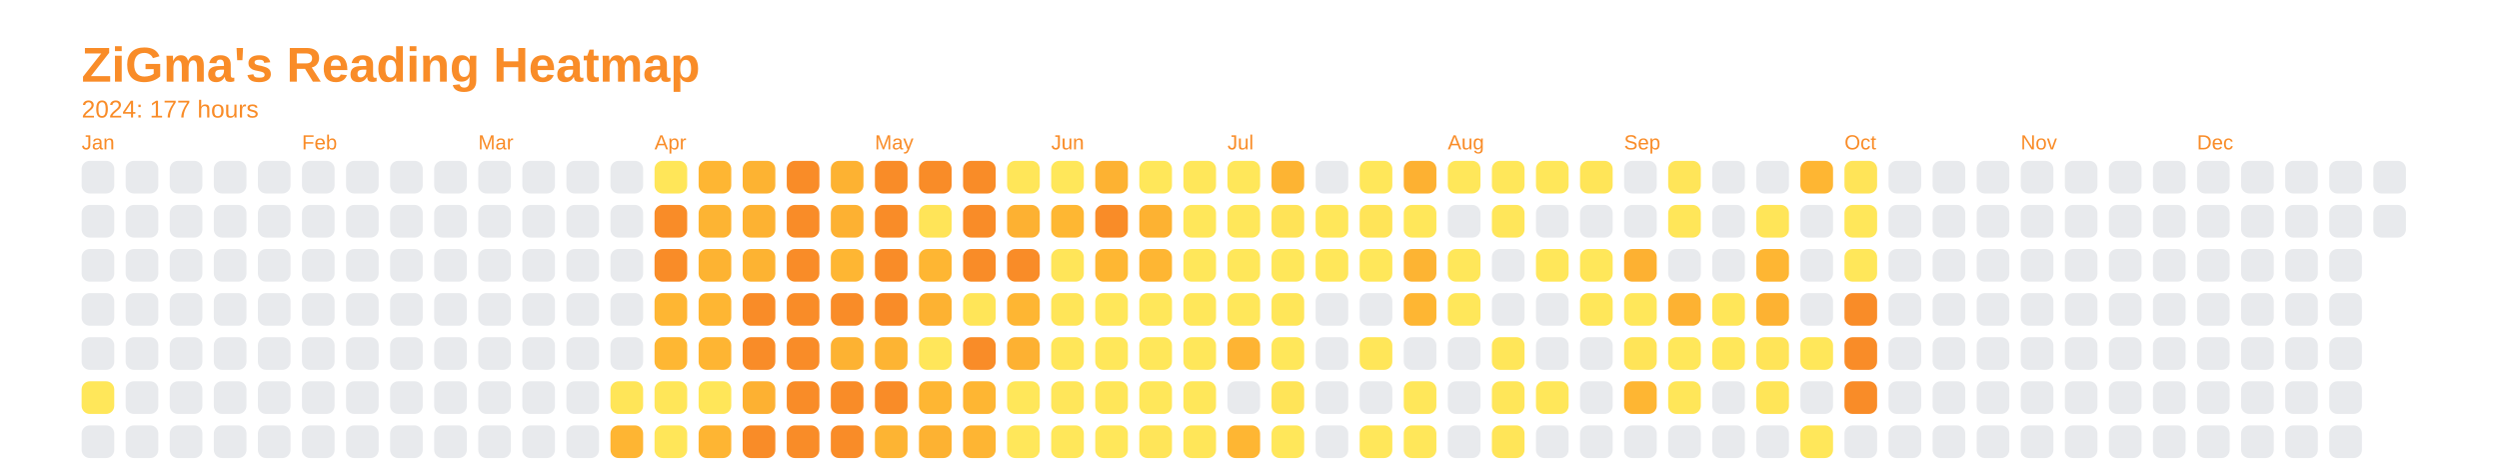
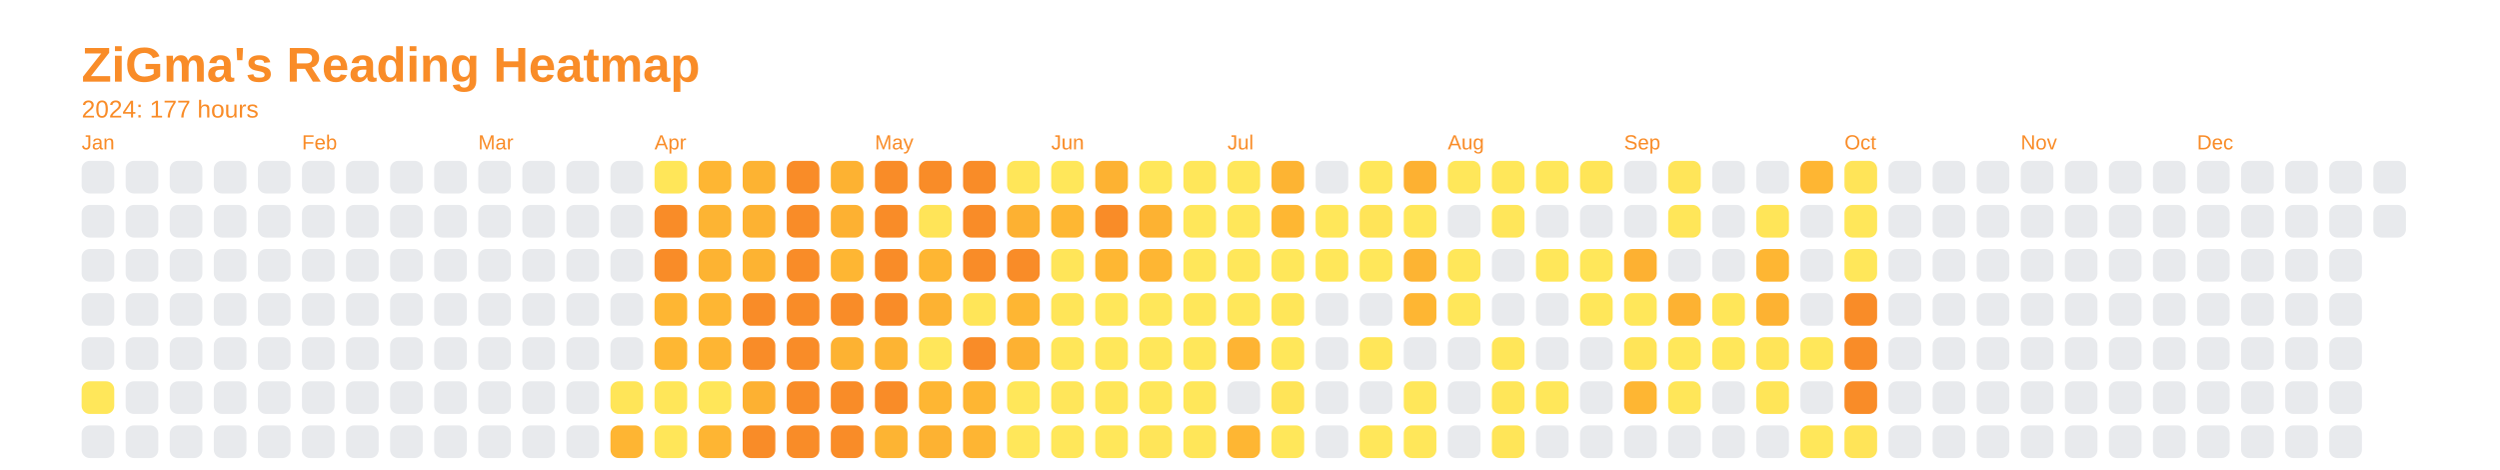
<svg xmlns="http://www.w3.org/2000/svg" baseProfile="full" height="57.5mm" version="1.1" viewBox="0,0,306.2,57.5" width="306.2mm">
  <defs />
  <rect fill="none" height="57.5" width="306.2" x="0" y="0" />
  <text fill="#f98c28" style="font-size:6px; font-family:Arial; font-weight:bold;" x="10" y="10">ZiGma's Reading Heatmap</text>
  <text fill="#f98c28" style="font-size:3px; font-family:Arial;" x="10" y="14.4">2024: 177 hours</text>
  <text fill="#f98c28" style="font-size:2.5px; font-family:Arial" x="10" y="18.3">Jan</text>
  <rect fill="#e8eaed" height="4" rx="1" ry="1" width="4" x="10" y="19.7" />
  <rect fill="#e8eaed" height="4" rx="1" ry="1" width="4" x="10" y="25.1" />
  <rect fill="#e8eaed" height="4" rx="1" ry="1" width="4" x="10" y="30.5" />
  <rect fill="#e8eaed" height="4" rx="1" ry="1" width="4" x="10" y="35.9" />
  <rect fill="#e8eaed" height="4" rx="1" ry="1" width="4" x="10" y="41.3" />
  <rect fill="#ffe75a" height="4" rx="1" ry="1" width="4" x="10" y="46.7" />
  <rect fill="#e8eaed" height="4" rx="1" ry="1" width="4" x="10" y="52.1" />
  <rect fill="#e8eaed" height="4" rx="1" ry="1" width="4" x="15.4" y="19.7" />
  <rect fill="#e8eaed" height="4" rx="1" ry="1" width="4" x="15.4" y="25.1" />
  <rect fill="#e8eaed" height="4" rx="1" ry="1" width="4" x="15.4" y="30.5" />
  <rect fill="#e8eaed" height="4" rx="1" ry="1" width="4" x="15.4" y="35.9" />
  <rect fill="#e8eaed" height="4" rx="1" ry="1" width="4" x="15.4" y="41.3" />
  <rect fill="#e8eaed" height="4" rx="1" ry="1" width="4" x="15.4" y="46.7" />
  <rect fill="#e8eaed" height="4" rx="1" ry="1" width="4" x="15.4" y="52.1" />
  <rect fill="#e8eaed" height="4" rx="1" ry="1" width="4" x="20.8" y="19.7" />
  <rect fill="#e8eaed" height="4" rx="1" ry="1" width="4" x="20.8" y="25.1" />
  <rect fill="#e8eaed" height="4" rx="1" ry="1" width="4" x="20.8" y="30.5" />
  <rect fill="#e8eaed" height="4" rx="1" ry="1" width="4" x="20.8" y="35.9" />
  <rect fill="#e8eaed" height="4" rx="1" ry="1" width="4" x="20.8" y="41.3" />
  <rect fill="#e8eaed" height="4" rx="1" ry="1" width="4" x="20.8" y="46.7" />
  <rect fill="#e8eaed" height="4" rx="1" ry="1" width="4" x="20.8" y="52.1" />
  <rect fill="#e8eaed" height="4" rx="1" ry="1" width="4" x="26.2" y="19.7" />
  <rect fill="#e8eaed" height="4" rx="1" ry="1" width="4" x="26.2" y="25.1" />
  <rect fill="#e8eaed" height="4" rx="1" ry="1" width="4" x="26.2" y="30.5" />
  <rect fill="#e8eaed" height="4" rx="1" ry="1" width="4" x="26.2" y="35.9" />
  <rect fill="#e8eaed" height="4" rx="1" ry="1" width="4" x="26.2" y="41.3" />
  <rect fill="#e8eaed" height="4" rx="1" ry="1" width="4" x="26.2" y="46.7" />
  <rect fill="#e8eaed" height="4" rx="1" ry="1" width="4" x="26.2" y="52.1" />
  <rect fill="#e8eaed" height="4" rx="1" ry="1" width="4" x="31.6" y="19.7" />
  <rect fill="#e8eaed" height="4" rx="1" ry="1" width="4" x="31.6" y="25.1" />
  <rect fill="#e8eaed" height="4" rx="1" ry="1" width="4" x="31.6" y="30.5" />
  <rect fill="#e8eaed" height="4" rx="1" ry="1" width="4" x="31.6" y="35.9" />
  <rect fill="#e8eaed" height="4" rx="1" ry="1" width="4" x="31.6" y="41.3" />
  <rect fill="#e8eaed" height="4" rx="1" ry="1" width="4" x="31.6" y="46.7" />
  <rect fill="#e8eaed" height="4" rx="1" ry="1" width="4" x="31.6" y="52.1" />
  <text fill="#f98c28" style="font-size:2.5px; font-family:Arial" x="37.0" y="18.3">Feb</text>
  <rect fill="#e8eaed" height="4" rx="1" ry="1" width="4" x="37.0" y="19.7" />
  <rect fill="#e8eaed" height="4" rx="1" ry="1" width="4" x="37.0" y="25.1" />
  <rect fill="#e8eaed" height="4" rx="1" ry="1" width="4" x="37.0" y="30.5" />
  <rect fill="#e8eaed" height="4" rx="1" ry="1" width="4" x="37.0" y="35.9" />
  <rect fill="#e8eaed" height="4" rx="1" ry="1" width="4" x="37.0" y="41.3" />
  <rect fill="#e8eaed" height="4" rx="1" ry="1" width="4" x="37.0" y="46.7" />
  <rect fill="#e8eaed" height="4" rx="1" ry="1" width="4" x="37.0" y="52.1" />
  <rect fill="#e8eaed" height="4" rx="1" ry="1" width="4" x="42.4" y="19.7" />
  <rect fill="#e8eaed" height="4" rx="1" ry="1" width="4" x="42.4" y="25.1" />
  <rect fill="#e8eaed" height="4" rx="1" ry="1" width="4" x="42.4" y="30.5" />
  <rect fill="#e8eaed" height="4" rx="1" ry="1" width="4" x="42.4" y="35.9" />
  <rect fill="#e8eaed" height="4" rx="1" ry="1" width="4" x="42.4" y="41.3" />
  <rect fill="#e8eaed" height="4" rx="1" ry="1" width="4" x="42.4" y="46.7" />
  <rect fill="#e8eaed" height="4" rx="1" ry="1" width="4" x="42.4" y="52.1" />
  <rect fill="#e8eaed" height="4" rx="1" ry="1" width="4" x="47.8" y="19.7" />
  <rect fill="#e8eaed" height="4" rx="1" ry="1" width="4" x="47.8" y="25.1" />
  <rect fill="#e8eaed" height="4" rx="1" ry="1" width="4" x="47.8" y="30.5" />
  <rect fill="#e8eaed" height="4" rx="1" ry="1" width="4" x="47.8" y="35.9" />
  <rect fill="#e8eaed" height="4" rx="1" ry="1" width="4" x="47.8" y="41.3" />
  <rect fill="#e8eaed" height="4" rx="1" ry="1" width="4" x="47.8" y="46.7" />
  <rect fill="#e8eaed" height="4" rx="1" ry="1" width="4" x="47.8" y="52.1" />
  <rect fill="#e8eaed" height="4" rx="1" ry="1" width="4" x="53.2" y="19.7" />
  <rect fill="#e8eaed" height="4" rx="1" ry="1" width="4" x="53.2" y="25.1" />
  <rect fill="#e8eaed" height="4" rx="1" ry="1" width="4" x="53.2" y="30.5" />
  <rect fill="#e8eaed" height="4" rx="1" ry="1" width="4" x="53.2" y="35.9" />
  <rect fill="#e8eaed" height="4" rx="1" ry="1" width="4" x="53.2" y="41.3" />
  <rect fill="#e8eaed" height="4" rx="1" ry="1" width="4" x="53.2" y="46.7" />
  <rect fill="#e8eaed" height="4" rx="1" ry="1" width="4" x="53.2" y="52.1" />
  <text fill="#f98c28" style="font-size:2.5px; font-family:Arial" x="58.6" y="18.3">Mar</text>
  <rect fill="#e8eaed" height="4" rx="1" ry="1" width="4" x="58.6" y="19.7" />
  <rect fill="#e8eaed" height="4" rx="1" ry="1" width="4" x="58.6" y="25.1" />
  <rect fill="#e8eaed" height="4" rx="1" ry="1" width="4" x="58.6" y="30.5" />
  <rect fill="#e8eaed" height="4" rx="1" ry="1" width="4" x="58.6" y="35.9" />
  <rect fill="#e8eaed" height="4" rx="1" ry="1" width="4" x="58.6" y="41.3" />
  <rect fill="#e8eaed" height="4" rx="1" ry="1" width="4" x="58.6" y="46.7" />
  <rect fill="#e8eaed" height="4" rx="1" ry="1" width="4" x="58.6" y="52.1" />
  <rect fill="#e8eaed" height="4" rx="1" ry="1" width="4" x="64" y="19.7" />
  <rect fill="#e8eaed" height="4" rx="1" ry="1" width="4" x="64" y="25.1" />
  <rect fill="#e8eaed" height="4" rx="1" ry="1" width="4" x="64" y="30.5" />
  <rect fill="#e8eaed" height="4" rx="1" ry="1" width="4" x="64" y="35.9" />
  <rect fill="#e8eaed" height="4" rx="1" ry="1" width="4" x="64" y="41.3" />
  <rect fill="#e8eaed" height="4" rx="1" ry="1" width="4" x="64" y="46.7" />
  <rect fill="#e8eaed" height="4" rx="1" ry="1" width="4" x="64" y="52.1" />
  <rect fill="#e8eaed" height="4" rx="1" ry="1" width="4" x="69.4" y="19.7" />
  <rect fill="#e8eaed" height="4" rx="1" ry="1" width="4" x="69.4" y="25.1" />
  <rect fill="#e8eaed" height="4" rx="1" ry="1" width="4" x="69.4" y="30.5" />
  <rect fill="#e8eaed" height="4" rx="1" ry="1" width="4" x="69.4" y="35.9" />
  <rect fill="#e8eaed" height="4" rx="1" ry="1" width="4" x="69.4" y="41.3" />
  <rect fill="#e8eaed" height="4" rx="1" ry="1" width="4" x="69.4" y="46.7" />
  <rect fill="#e8eaed" height="4" rx="1" ry="1" width="4" x="69.4" y="52.1" />
  <rect fill="#e8eaed" height="4" rx="1" ry="1" width="4" x="74.8" y="19.7" />
  <rect fill="#e8eaed" height="4" rx="1" ry="1" width="4" x="74.8" y="25.1" />
  <rect fill="#e8eaed" height="4" rx="1" ry="1" width="4" x="74.8" y="30.5" />
  <rect fill="#e8eaed" height="4" rx="1" ry="1" width="4" x="74.8" y="35.9" />
  <rect fill="#e8eaed" height="4" rx="1" ry="1" width="4" x="74.8" y="41.3" />
  <rect fill="#ffe558" height="4" rx="1" ry="1" width="4" x="74.8" y="46.7" />
  <rect fill="#feb533" height="4" rx="1" ry="1" width="4" x="74.8" y="52.1" />
  <text fill="#f98c28" style="font-size:2.5px; font-family:Arial" x="80.2" y="18.3">Apr</text>
  <rect fill="#ffe659" height="4" rx="1" ry="1" width="4" x="80.2" y="19.7" />
  <rect fill="#f98c28" height="4" rx="1" ry="1" width="4" x="80.2" y="25.1" />
  <rect fill="#f98c28" height="4" rx="1" ry="1" width="4" x="80.2" y="30.5" />
  <rect fill="#feb633" height="4" rx="1" ry="1" width="4" x="80.2" y="35.9" />
  <rect fill="#feb733" height="4" rx="1" ry="1" width="4" x="80.2" y="41.3" />
  <rect fill="#ffe659" height="4" rx="1" ry="1" width="4" x="80.2" y="46.7" />
  <rect fill="#ffe659" height="4" rx="1" ry="1" width="4" x="80.2" y="52.1" />
  <rect fill="#feb633" height="4" rx="1" ry="1" width="4" x="85.6" y="19.7" />
  <rect fill="#fdb433" height="4" rx="1" ry="1" width="4" x="85.6" y="25.1" />
  <rect fill="#fdb332" height="4" rx="1" ry="1" width="4" x="85.6" y="30.5" />
  <rect fill="#feb633" height="4" rx="1" ry="1" width="4" x="85.6" y="35.9" />
  <rect fill="#feb533" height="4" rx="1" ry="1" width="4" x="85.6" y="41.3" />
  <rect fill="#ffe659" height="4" rx="1" ry="1" width="4" x="85.6" y="46.7" />
  <rect fill="#feb533" height="4" rx="1" ry="1" width="4" x="85.6" y="52.1" />
  <rect fill="#fdb332" height="4" rx="1" ry="1" width="4" x="91" y="19.7" />
  <rect fill="#fdb232" height="4" rx="1" ry="1" width="4" x="91" y="25.1" />
  <rect fill="#fdb332" height="4" rx="1" ry="1" width="4" x="91" y="30.5" />
  <rect fill="#f98c28" height="4" rx="1" ry="1" width="4" x="91" y="35.9" />
  <rect fill="#f98c28" height="4" rx="1" ry="1" width="4" x="91" y="41.3" />
  <rect fill="#fdb132" height="4" rx="1" ry="1" width="4" x="91" y="46.7" />
  <rect fill="#f98c28" height="4" rx="1" ry="1" width="4" x="91" y="52.1" />
  <rect fill="#f98c28" height="4" rx="1" ry="1" width="4" x="96.4" y="19.7" />
  <rect fill="#f98c28" height="4" rx="1" ry="1" width="4" x="96.4" y="25.1" />
  <rect fill="#f98c28" height="4" rx="1" ry="1" width="4" x="96.4" y="30.5" />
  <rect fill="#f98c28" height="4" rx="1" ry="1" width="4" x="96.4" y="35.9" />
  <rect fill="#f98c28" height="4" rx="1" ry="1" width="4" x="96.4" y="41.3" />
  <rect fill="#f98c28" height="4" rx="1" ry="1" width="4" x="96.4" y="46.7" />
  <rect fill="#f98c28" height="4" rx="1" ry="1" width="4" x="96.4" y="52.1" />
  <rect fill="#fdb232" height="4" rx="1" ry="1" width="4" x="101.8" y="19.7" />
  <rect fill="#fdb132" height="4" rx="1" ry="1" width="4" x="101.8" y="25.1" />
  <rect fill="#feb633" height="4" rx="1" ry="1" width="4" x="101.8" y="30.5" />
  <rect fill="#f98c28" height="4" rx="1" ry="1" width="4" x="101.8" y="35.9" />
  <rect fill="#fdb232" height="4" rx="1" ry="1" width="4" x="101.8" y="41.3" />
  <rect fill="#f98c28" height="4" rx="1" ry="1" width="4" x="101.8" y="46.7" />
  <rect fill="#f98c28" height="4" rx="1" ry="1" width="4" x="101.8" y="52.1" />
  <text fill="#f98c28" style="font-size:2.5px; font-family:Arial" x="107.2" y="18.3">May</text>
  <rect fill="#f98c28" height="4" rx="1" ry="1" width="4" x="107.2" y="19.7" />
  <rect fill="#f98c28" height="4" rx="1" ry="1" width="4" x="107.2" y="25.1" />
  <rect fill="#f98c28" height="4" rx="1" ry="1" width="4" x="107.2" y="30.5" />
  <rect fill="#f98c28" height="4" rx="1" ry="1" width="4" x="107.2" y="35.9" />
  <rect fill="#fdb433" height="4" rx="1" ry="1" width="4" x="107.2" y="41.3" />
  <rect fill="#f98c28" height="4" rx="1" ry="1" width="4" x="107.2" y="46.7" />
  <rect fill="#fdb433" height="4" rx="1" ry="1" width="4" x="107.2" y="52.1" />
  <rect fill="#f98c28" height="4" rx="1" ry="1" width="4" x="112.6" y="19.7" />
  <rect fill="#ffe458" height="4" rx="1" ry="1" width="4" x="112.6" y="25.1" />
  <rect fill="#feb633" height="4" rx="1" ry="1" width="4" x="112.6" y="30.5" />
  <rect fill="#fdb232" height="4" rx="1" ry="1" width="4" x="112.6" y="35.9" />
  <rect fill="#ffe65a" height="4" rx="1" ry="1" width="4" x="112.6" y="41.3" />
  <rect fill="#feb633" height="4" rx="1" ry="1" width="4" x="112.6" y="46.7" />
  <rect fill="#fdb232" height="4" rx="1" ry="1" width="4" x="112.6" y="52.1" />
  <rect fill="#f98c28" height="4" rx="1" ry="1" width="4" x="118" y="19.7" />
  <rect fill="#f98c28" height="4" rx="1" ry="1" width="4" x="118" y="25.1" />
  <rect fill="#f98c28" height="4" rx="1" ry="1" width="4" x="118" y="30.5" />
  <rect fill="#ffe558" height="4" rx="1" ry="1" width="4" x="118" y="35.9" />
  <rect fill="#f98c28" height="4" rx="1" ry="1" width="4" x="118" y="41.3" />
  <rect fill="#feb633" height="4" rx="1" ry="1" width="4" x="118" y="46.7" />
  <rect fill="#feb533" height="4" rx="1" ry="1" width="4" x="118" y="52.1" />
  <rect fill="#ffe659" height="4" rx="1" ry="1" width="4" x="123.4" y="19.7" />
  <rect fill="#fdb132" height="4" rx="1" ry="1" width="4" x="123.4" y="25.1" />
  <rect fill="#f98c28" height="4" rx="1" ry="1" width="4" x="123.4" y="30.5" />
  <rect fill="#feb633" height="4" rx="1" ry="1" width="4" x="123.4" y="35.9" />
  <rect fill="#fdb132" height="4" rx="1" ry="1" width="4" x="123.4" y="41.3" />
  <rect fill="#ffe75a" height="4" rx="1" ry="1" width="4" x="123.4" y="46.7" />
  <rect fill="#ffe75a" height="4" rx="1" ry="1" width="4" x="123.4" y="52.1" />
  <text fill="#f98c28" style="font-size:2.5px; font-family:Arial" x="128.8" y="18.3">Jun</text>
  <rect fill="#ffe75a" height="4" rx="1" ry="1" width="4" x="128.8" y="19.7" />
  <rect fill="#feb733" height="4" rx="1" ry="1" width="4" x="128.8" y="25.1" />
  <rect fill="#ffe559" height="4" rx="1" ry="1" width="4" x="128.8" y="30.5" />
  <rect fill="#ffe558" height="4" rx="1" ry="1" width="4" x="128.8" y="35.9" />
  <rect fill="#ffe659" height="4" rx="1" ry="1" width="4" x="128.8" y="41.3" />
  <rect fill="#ffe65a" height="4" rx="1" ry="1" width="4" x="128.8" y="46.7" />
  <rect fill="#ffe75a" height="4" rx="1" ry="1" width="4" x="128.8" y="52.1" />
  <rect fill="#fdb232" height="4" rx="1" ry="1" width="4" x="134.2" y="19.7" />
  <rect fill="#f98c28" height="4" rx="1" ry="1" width="4" x="134.2" y="25.1" />
  <rect fill="#feb733" height="4" rx="1" ry="1" width="4" x="134.2" y="30.5" />
  <rect fill="#ffe75a" height="4" rx="1" ry="1" width="4" x="134.2" y="35.9" />
  <rect fill="#ffe75a" height="4" rx="1" ry="1" width="4" x="134.2" y="41.3" />
  <rect fill="#ffe659" height="4" rx="1" ry="1" width="4" x="134.2" y="46.7" />
  <rect fill="#ffe75a" height="4" rx="1" ry="1" width="4" x="134.2" y="52.1" />
  <rect fill="#ffe75a" height="4" rx="1" ry="1" width="4" x="139.6" y="19.7" />
  <rect fill="#fdb232" height="4" rx="1" ry="1" width="4" x="139.6" y="25.1" />
  <rect fill="#feb633" height="4" rx="1" ry="1" width="4" x="139.6" y="30.5" />
  <rect fill="#ffe75a" height="4" rx="1" ry="1" width="4" x="139.6" y="35.9" />
  <rect fill="#ffe75a" height="4" rx="1" ry="1" width="4" x="139.6" y="41.3" />
  <rect fill="#ffe75a" height="4" rx="1" ry="1" width="4" x="139.6" y="46.7" />
  <rect fill="#ffe559" height="4" rx="1" ry="1" width="4" x="139.6" y="52.1" />
  <rect fill="#ffe75a" height="4" rx="1" ry="1" width="4" x="145" y="19.7" />
  <rect fill="#ffe75a" height="4" rx="1" ry="1" width="4" x="145" y="25.1" />
  <rect fill="#ffe75a" height="4" rx="1" ry="1" width="4" x="145" y="30.5" />
  <rect fill="#ffe75a" height="4" rx="1" ry="1" width="4" x="145" y="35.9" />
  <rect fill="#ffe75a" height="4" rx="1" ry="1" width="4" x="145" y="41.3" />
  <rect fill="#ffe75a" height="4" rx="1" ry="1" width="4" x="145" y="46.7" />
  <rect fill="#ffe659" height="4" rx="1" ry="1" width="4" x="145" y="52.1" />
  <text fill="#f98c28" style="font-size:2.5px; font-family:Arial" x="150.4" y="18.3">Jul</text>
  <rect fill="#ffe75a" height="4" rx="1" ry="1" width="4" x="150.4" y="19.7" />
  <rect fill="#ffe75a" height="4" rx="1" ry="1" width="4" x="150.4" y="25.1" />
  <rect fill="#ffe75a" height="4" rx="1" ry="1" width="4" x="150.4" y="30.5" />
  <rect fill="#ffe75a" height="4" rx="1" ry="1" width="4" x="150.4" y="35.9" />
  <rect fill="#feb433" height="4" rx="1" ry="1" width="4" x="150.4" y="41.3" />
  <rect fill="#e8eaed" height="4" rx="1" ry="1" width="4" x="150.4" y="46.7" />
  <rect fill="#feb633" height="4" rx="1" ry="1" width="4" x="150.4" y="52.1" />
  <rect fill="#fdb433" height="4" rx="1" ry="1" width="4" x="155.8" y="19.7" />
-   <rect fill="#ffe357" height="4" rx="1" ry="1" width="4" x="155.8" y="25.1" />
+   <rect fill="#feb733" height="4" rx="1" ry="1" width="4" x="155.8" y="25.1" />
  <rect fill="#ffe75a" height="4" rx="1" ry="1" width="4" x="155.8" y="30.5" />
  <rect fill="#ffe659" height="4" rx="1" ry="1" width="4" x="155.8" y="35.9" />
  <rect fill="#ffe75a" height="4" rx="1" ry="1" width="4" x="155.8" y="41.3" />
  <rect fill="#ffe458" height="4" rx="1" ry="1" width="4" x="155.8" y="46.7" />
  <rect fill="#ffe75a" height="4" rx="1" ry="1" width="4" x="155.8" y="52.1" />
  <rect fill="#e8eaed" height="4" rx="1" ry="1" width="4" x="161.2" y="19.7" />
  <rect fill="#ffe75a" height="4" rx="1" ry="1" width="4" x="161.2" y="25.1" />
  <rect fill="#ffe75a" height="4" rx="1" ry="1" width="4" x="161.2" y="30.5" />
  <rect fill="#e8eaed" height="4" rx="1" ry="1" width="4" x="161.2" y="35.9" />
  <rect fill="#e8eaed" height="4" rx="1" ry="1" width="4" x="161.2" y="41.3" />
  <rect fill="#e8eaed" height="4" rx="1" ry="1" width="4" x="161.2" y="46.7" />
  <rect fill="#e8eaed" height="4" rx="1" ry="1" width="4" x="161.2" y="52.1" />
  <rect fill="#ffe75a" height="4" rx="1" ry="1" width="4" x="166.6" y="19.7" />
  <rect fill="#ffe458" height="4" rx="1" ry="1" width="4" x="166.6" y="25.1" />
  <rect fill="#ffe75a" height="4" rx="1" ry="1" width="4" x="166.6" y="30.5" />
  <rect fill="#e8eaed" height="4" rx="1" ry="1" width="4" x="166.6" y="35.9" />
  <rect fill="#ffe659" height="4" rx="1" ry="1" width="4" x="166.6" y="41.3" />
  <rect fill="#e8eaed" height="4" rx="1" ry="1" width="4" x="166.6" y="46.7" />
  <rect fill="#ffe75a" height="4" rx="1" ry="1" width="4" x="166.6" y="52.1" />
  <rect fill="#fdb132" height="4" rx="1" ry="1" width="4" x="172" y="19.7" />
  <rect fill="#ffe75a" height="4" rx="1" ry="1" width="4" x="172" y="25.1" />
  <rect fill="#fdb433" height="4" rx="1" ry="1" width="4" x="172" y="30.5" />
  <rect fill="#feb633" height="4" rx="1" ry="1" width="4" x="172" y="35.9" />
  <rect fill="#e8eaed" height="4" rx="1" ry="1" width="4" x="172" y="41.3" />
  <rect fill="#ffe75a" height="4" rx="1" ry="1" width="4" x="172" y="46.7" />
  <rect fill="#ffe75a" height="4" rx="1" ry="1" width="4" x="172" y="52.1" />
  <text fill="#f98c28" style="font-size:2.5px; font-family:Arial" x="177.4" y="18.3">Aug</text>
  <rect fill="#ffe75a" height="4" rx="1" ry="1" width="4" x="177.4" y="19.7" />
  <rect fill="#e8eaed" height="4" rx="1" ry="1" width="4" x="177.4" y="25.1" />
  <rect fill="#ffe75a" height="4" rx="1" ry="1" width="4" x="177.4" y="30.5" />
  <rect fill="#ffe75a" height="4" rx="1" ry="1" width="4" x="177.4" y="35.9" />
  <rect fill="#e8eaed" height="4" rx="1" ry="1" width="4" x="177.4" y="41.3" />
  <rect fill="#e8eaed" height="4" rx="1" ry="1" width="4" x="177.4" y="46.7" />
  <rect fill="#e8eaed" height="4" rx="1" ry="1" width="4" x="177.4" y="52.1" />
  <rect fill="#ffe75a" height="4" rx="1" ry="1" width="4" x="182.8" y="19.7" />
  <rect fill="#ffe65a" height="4" rx="1" ry="1" width="4" x="182.8" y="25.1" />
  <rect fill="#e8eaed" height="4" rx="1" ry="1" width="4" x="182.8" y="30.5" />
  <rect fill="#e8eaed" height="4" rx="1" ry="1" width="4" x="182.8" y="35.9" />
  <rect fill="#ffe659" height="4" rx="1" ry="1" width="4" x="182.8" y="41.3" />
  <rect fill="#ffe659" height="4" rx="1" ry="1" width="4" x="182.8" y="46.7" />
  <rect fill="#ffe558" height="4" rx="1" ry="1" width="4" x="182.8" y="52.1" />
  <rect fill="#ffe75a" height="4" rx="1" ry="1" width="4" x="188.2" y="19.7" />
  <rect fill="#e8eaed" height="4" rx="1" ry="1" width="4" x="188.2" y="25.1" />
  <rect fill="#ffe75a" height="4" rx="1" ry="1" width="4" x="188.2" y="30.5" />
  <rect fill="#e8eaed" height="4" rx="1" ry="1" width="4" x="188.2" y="35.9" />
  <rect fill="#e8eaed" height="4" rx="1" ry="1" width="4" x="188.2" y="41.3" />
  <rect fill="#ffe75a" height="4" rx="1" ry="1" width="4" x="188.2" y="46.7" />
  <rect fill="#e8eaed" height="4" rx="1" ry="1" width="4" x="188.2" y="52.1" />
  <rect fill="#ffe558" height="4" rx="1" ry="1" width="4" x="193.6" y="19.7" />
  <rect fill="#e8eaed" height="4" rx="1" ry="1" width="4" x="193.6" y="25.1" />
  <rect fill="#ffe75a" height="4" rx="1" ry="1" width="4" x="193.6" y="30.5" />
  <rect fill="#ffe75a" height="4" rx="1" ry="1" width="4" x="193.6" y="35.9" />
  <rect fill="#e8eaed" height="4" rx="1" ry="1" width="4" x="193.6" y="41.3" />
  <rect fill="#e8eaed" height="4" rx="1" ry="1" width="4" x="193.6" y="46.7" />
  <rect fill="#e8eaed" height="4" rx="1" ry="1" width="4" x="193.6" y="52.1" />
  <text fill="#f98c28" style="font-size:2.5px; font-family:Arial" x="199" y="18.3">Sep</text>
  <rect fill="#e8eaed" height="4" rx="1" ry="1" width="4" x="199" y="19.7" />
  <rect fill="#e8eaed" height="4" rx="1" ry="1" width="4" x="199" y="25.1" />
  <rect fill="#fdb132" height="4" rx="1" ry="1" width="4" x="199" y="30.5" />
  <rect fill="#ffe75a" height="4" rx="1" ry="1" width="4" x="199" y="35.9" />
  <rect fill="#ffe458" height="4" rx="1" ry="1" width="4" x="199" y="41.3" />
  <rect fill="#feb633" height="4" rx="1" ry="1" width="4" x="199" y="46.7" />
  <rect fill="#e8eaed" height="4" rx="1" ry="1" width="4" x="199" y="52.1" />
  <rect fill="#ffe559" height="4" rx="1" ry="1" width="4" x="204.4" y="19.7" />
  <rect fill="#ffe659" height="4" rx="1" ry="1" width="4" x="204.4" y="25.1" />
  <rect fill="#e8eaed" height="4" rx="1" ry="1" width="4" x="204.4" y="30.5" />
  <rect fill="#fdb232" height="4" rx="1" ry="1" width="4" x="204.4" y="35.9" />
  <rect fill="#ffe75a" height="4" rx="1" ry="1" width="4" x="204.4" y="41.3" />
  <rect fill="#ffe659" height="4" rx="1" ry="1" width="4" x="204.4" y="46.7" />
  <rect fill="#e8eaed" height="4" rx="1" ry="1" width="4" x="204.4" y="52.1" />
  <rect fill="#e8eaed" height="4" rx="1" ry="1" width="4" x="209.8" y="19.7" />
  <rect fill="#e8eaed" height="4" rx="1" ry="1" width="4" x="209.8" y="25.1" />
  <rect fill="#e8eaed" height="4" rx="1" ry="1" width="4" x="209.8" y="30.5" />
  <rect fill="#ffe659" height="4" rx="1" ry="1" width="4" x="209.8" y="35.9" />
  <rect fill="#ffe75a" height="4" rx="1" ry="1" width="4" x="209.8" y="41.3" />
  <rect fill="#e8eaed" height="4" rx="1" ry="1" width="4" x="209.8" y="46.7" />
  <rect fill="#e8eaed" height="4" rx="1" ry="1" width="4" x="209.8" y="52.1" />
  <rect fill="#e8eaed" height="4" rx="1" ry="1" width="4" x="215.2" y="19.7" />
  <rect fill="#ffe558" height="4" rx="1" ry="1" width="4" x="215.2" y="25.1" />
  <rect fill="#feb633" height="4" rx="1" ry="1" width="4" x="215.2" y="30.5" />
  <rect fill="#fdb232" height="4" rx="1" ry="1" width="4" x="215.2" y="35.9" />
  <rect fill="#ffe458" height="4" rx="1" ry="1" width="4" x="215.2" y="41.3" />
  <rect fill="#ffe558" height="4" rx="1" ry="1" width="4" x="215.2" y="46.7" />
  <rect fill="#e8eaed" height="4" rx="1" ry="1" width="4" x="215.2" y="52.1" />
  <rect fill="#feb633" height="4" rx="1" ry="1" width="4" x="220.6" y="19.7" />
  <rect fill="#e8eaed" height="4" rx="1" ry="1" width="4" x="220.6" y="25.1" />
  <rect fill="#e8eaed" height="4" rx="1" ry="1" width="4" x="220.6" y="30.5" />
  <rect fill="#e8eaed" height="4" rx="1" ry="1" width="4" x="220.6" y="35.9" />
  <rect fill="#ffe75a" height="4" rx="1" ry="1" width="4" x="220.6" y="41.3" />
  <rect fill="#e8eaed" height="4" rx="1" ry="1" width="4" x="220.6" y="46.7" />
  <rect fill="#ffe75a" height="4" rx="1" ry="1" width="4" x="220.6" y="52.1" />
  <text fill="#f98c28" style="font-size:2.5px; font-family:Arial" x="226" y="18.3">Oct</text>
  <rect fill="#ffe458" height="4" rx="1" ry="1" width="4" x="226" y="19.7" />
  <rect fill="#ffe75a" height="4" rx="1" ry="1" width="4" x="226" y="25.1" />
  <rect fill="#ffe75a" height="4" rx="1" ry="1" width="4" x="226" y="30.5" />
  <rect fill="#f98c28" height="4" rx="1" ry="1" width="4" x="226" y="35.9" />
  <rect fill="#f98c28" height="4" rx="1" ry="1" width="4" x="226" y="41.3" />
  <rect fill="#f98c28" height="4" rx="1" ry="1" width="4" x="226" y="46.7" />
-   <rect fill="#e8eaed" height="4" rx="1" ry="1" width="4" x="226" y="52.1" />
+   <rect fill="#ffe458" height="4" rx="1" ry="1" width="4" x="226" y="52.1" />
  <rect fill="#e8eaed" height="4" rx="1" ry="1" width="4" x="231.4" y="19.7" />
  <rect fill="#e8eaed" height="4" rx="1" ry="1" width="4" x="231.4" y="25.1" />
  <rect fill="#e8eaed" height="4" rx="1" ry="1" width="4" x="231.4" y="30.5" />
  <rect fill="#e8eaed" height="4" rx="1" ry="1" width="4" x="231.4" y="35.9" />
  <rect fill="#e8eaed" height="4" rx="1" ry="1" width="4" x="231.4" y="41.3" />
  <rect fill="#e8eaed" height="4" rx="1" ry="1" width="4" x="231.4" y="46.7" />
  <rect fill="#e8eaed" height="4" rx="1" ry="1" width="4" x="231.4" y="52.1" />
  <rect fill="#e8eaed" height="4" rx="1" ry="1" width="4" x="236.8" y="19.7" />
  <rect fill="#e8eaed" height="4" rx="1" ry="1" width="4" x="236.8" y="25.1" />
  <rect fill="#e8eaed" height="4" rx="1" ry="1" width="4" x="236.8" y="30.5" />
  <rect fill="#e8eaed" height="4" rx="1" ry="1" width="4" x="236.8" y="35.9" />
  <rect fill="#e8eaed" height="4" rx="1" ry="1" width="4" x="236.8" y="41.3" />
  <rect fill="#e8eaed" height="4" rx="1" ry="1" width="4" x="236.8" y="46.7" />
  <rect fill="#e8eaed" height="4" rx="1" ry="1" width="4" x="236.8" y="52.1" />
  <rect fill="#e8eaed" height="4" rx="1" ry="1" width="4" x="242.2" y="19.7" />
  <rect fill="#e8eaed" height="4" rx="1" ry="1" width="4" x="242.2" y="25.1" />
  <rect fill="#e8eaed" height="4" rx="1" ry="1" width="4" x="242.2" y="30.5" />
  <rect fill="#e8eaed" height="4" rx="1" ry="1" width="4" x="242.2" y="35.9" />
  <rect fill="#e8eaed" height="4" rx="1" ry="1" width="4" x="242.2" y="41.3" />
  <rect fill="#e8eaed" height="4" rx="1" ry="1" width="4" x="242.2" y="46.7" />
  <rect fill="#e8eaed" height="4" rx="1" ry="1" width="4" x="242.2" y="52.1" />
  <text fill="#f98c28" style="font-size:2.5px; font-family:Arial" x="247.6" y="18.3">Nov</text>
  <rect fill="#e8eaed" height="4" rx="1" ry="1" width="4" x="247.6" y="19.7" />
  <rect fill="#e8eaed" height="4" rx="1" ry="1" width="4" x="247.6" y="25.1" />
  <rect fill="#e8eaed" height="4" rx="1" ry="1" width="4" x="247.6" y="30.5" />
  <rect fill="#e8eaed" height="4" rx="1" ry="1" width="4" x="247.6" y="35.9" />
  <rect fill="#e8eaed" height="4" rx="1" ry="1" width="4" x="247.6" y="41.3" />
  <rect fill="#e8eaed" height="4" rx="1" ry="1" width="4" x="247.6" y="46.7" />
  <rect fill="#e8eaed" height="4" rx="1" ry="1" width="4" x="247.6" y="52.1" />
  <rect fill="#e8eaed" height="4" rx="1" ry="1" width="4" x="253" y="19.7" />
  <rect fill="#e8eaed" height="4" rx="1" ry="1" width="4" x="253" y="25.1" />
  <rect fill="#e8eaed" height="4" rx="1" ry="1" width="4" x="253" y="30.5" />
  <rect fill="#e8eaed" height="4" rx="1" ry="1" width="4" x="253" y="35.9" />
  <rect fill="#e8eaed" height="4" rx="1" ry="1" width="4" x="253" y="41.3" />
  <rect fill="#e8eaed" height="4" rx="1" ry="1" width="4" x="253" y="46.7" />
  <rect fill="#e8eaed" height="4" rx="1" ry="1" width="4" x="253" y="52.1" />
  <rect fill="#e8eaed" height="4" rx="1" ry="1" width="4" x="258.4" y="19.7" />
  <rect fill="#e8eaed" height="4" rx="1" ry="1" width="4" x="258.4" y="25.1" />
  <rect fill="#e8eaed" height="4" rx="1" ry="1" width="4" x="258.4" y="30.5" />
  <rect fill="#e8eaed" height="4" rx="1" ry="1" width="4" x="258.4" y="35.9" />
  <rect fill="#e8eaed" height="4" rx="1" ry="1" width="4" x="258.4" y="41.3" />
  <rect fill="#e8eaed" height="4" rx="1" ry="1" width="4" x="258.4" y="46.7" />
  <rect fill="#e8eaed" height="4" rx="1" ry="1" width="4" x="258.4" y="52.1" />
  <rect fill="#e8eaed" height="4" rx="1" ry="1" width="4" x="263.8" y="19.7" />
  <rect fill="#e8eaed" height="4" rx="1" ry="1" width="4" x="263.8" y="25.1" />
  <rect fill="#e8eaed" height="4" rx="1" ry="1" width="4" x="263.8" y="30.5" />
  <rect fill="#e8eaed" height="4" rx="1" ry="1" width="4" x="263.8" y="35.9" />
  <rect fill="#e8eaed" height="4" rx="1" ry="1" width="4" x="263.8" y="41.3" />
  <rect fill="#e8eaed" height="4" rx="1" ry="1" width="4" x="263.8" y="46.7" />
  <rect fill="#e8eaed" height="4" rx="1" ry="1" width="4" x="263.8" y="52.1" />
  <text fill="#f98c28" style="font-size:2.5px; font-family:Arial" x="269.2" y="18.3">Dec</text>
  <rect fill="#e8eaed" height="4" rx="1" ry="1" width="4" x="269.2" y="19.7" />
  <rect fill="#e8eaed" height="4" rx="1" ry="1" width="4" x="269.2" y="25.1" />
  <rect fill="#e8eaed" height="4" rx="1" ry="1" width="4" x="269.2" y="30.5" />
  <rect fill="#e8eaed" height="4" rx="1" ry="1" width="4" x="269.2" y="35.9" />
  <rect fill="#e8eaed" height="4" rx="1" ry="1" width="4" x="269.2" y="41.3" />
  <rect fill="#e8eaed" height="4" rx="1" ry="1" width="4" x="269.2" y="46.7" />
  <rect fill="#e8eaed" height="4" rx="1" ry="1" width="4" x="269.2" y="52.1" />
  <rect fill="#e8eaed" height="4" rx="1" ry="1" width="4" x="274.6" y="19.7" />
  <rect fill="#e8eaed" height="4" rx="1" ry="1" width="4" x="274.6" y="25.1" />
  <rect fill="#e8eaed" height="4" rx="1" ry="1" width="4" x="274.6" y="30.5" />
  <rect fill="#e8eaed" height="4" rx="1" ry="1" width="4" x="274.6" y="35.9" />
  <rect fill="#e8eaed" height="4" rx="1" ry="1" width="4" x="274.6" y="41.3" />
  <rect fill="#e8eaed" height="4" rx="1" ry="1" width="4" x="274.6" y="46.7" />
  <rect fill="#e8eaed" height="4" rx="1" ry="1" width="4" x="274.6" y="52.1" />
  <rect fill="#e8eaed" height="4" rx="1" ry="1" width="4" x="280" y="19.7" />
  <rect fill="#e8eaed" height="4" rx="1" ry="1" width="4" x="280" y="25.1" />
  <rect fill="#e8eaed" height="4" rx="1" ry="1" width="4" x="280" y="30.5" />
  <rect fill="#e8eaed" height="4" rx="1" ry="1" width="4" x="280" y="35.9" />
  <rect fill="#e8eaed" height="4" rx="1" ry="1" width="4" x="280" y="41.3" />
  <rect fill="#e8eaed" height="4" rx="1" ry="1" width="4" x="280" y="46.7" />
  <rect fill="#e8eaed" height="4" rx="1" ry="1" width="4" x="280" y="52.1" />
  <rect fill="#e8eaed" height="4" rx="1" ry="1" width="4" x="285.4" y="19.7" />
  <rect fill="#e8eaed" height="4" rx="1" ry="1" width="4" x="285.4" y="25.1" />
  <rect fill="#e8eaed" height="4" rx="1" ry="1" width="4" x="285.4" y="30.5" />
  <rect fill="#e8eaed" height="4" rx="1" ry="1" width="4" x="285.4" y="35.9" />
  <rect fill="#e8eaed" height="4" rx="1" ry="1" width="4" x="285.4" y="41.3" />
  <rect fill="#e8eaed" height="4" rx="1" ry="1" width="4" x="285.4" y="46.7" />
  <rect fill="#e8eaed" height="4" rx="1" ry="1" width="4" x="285.4" y="52.1" />
  <rect fill="#e8eaed" height="4" rx="1" ry="1" width="4" x="290.8" y="19.7" />
  <rect fill="#e8eaed" height="4" rx="1" ry="1" width="4" x="290.8" y="25.1" />
</svg>
